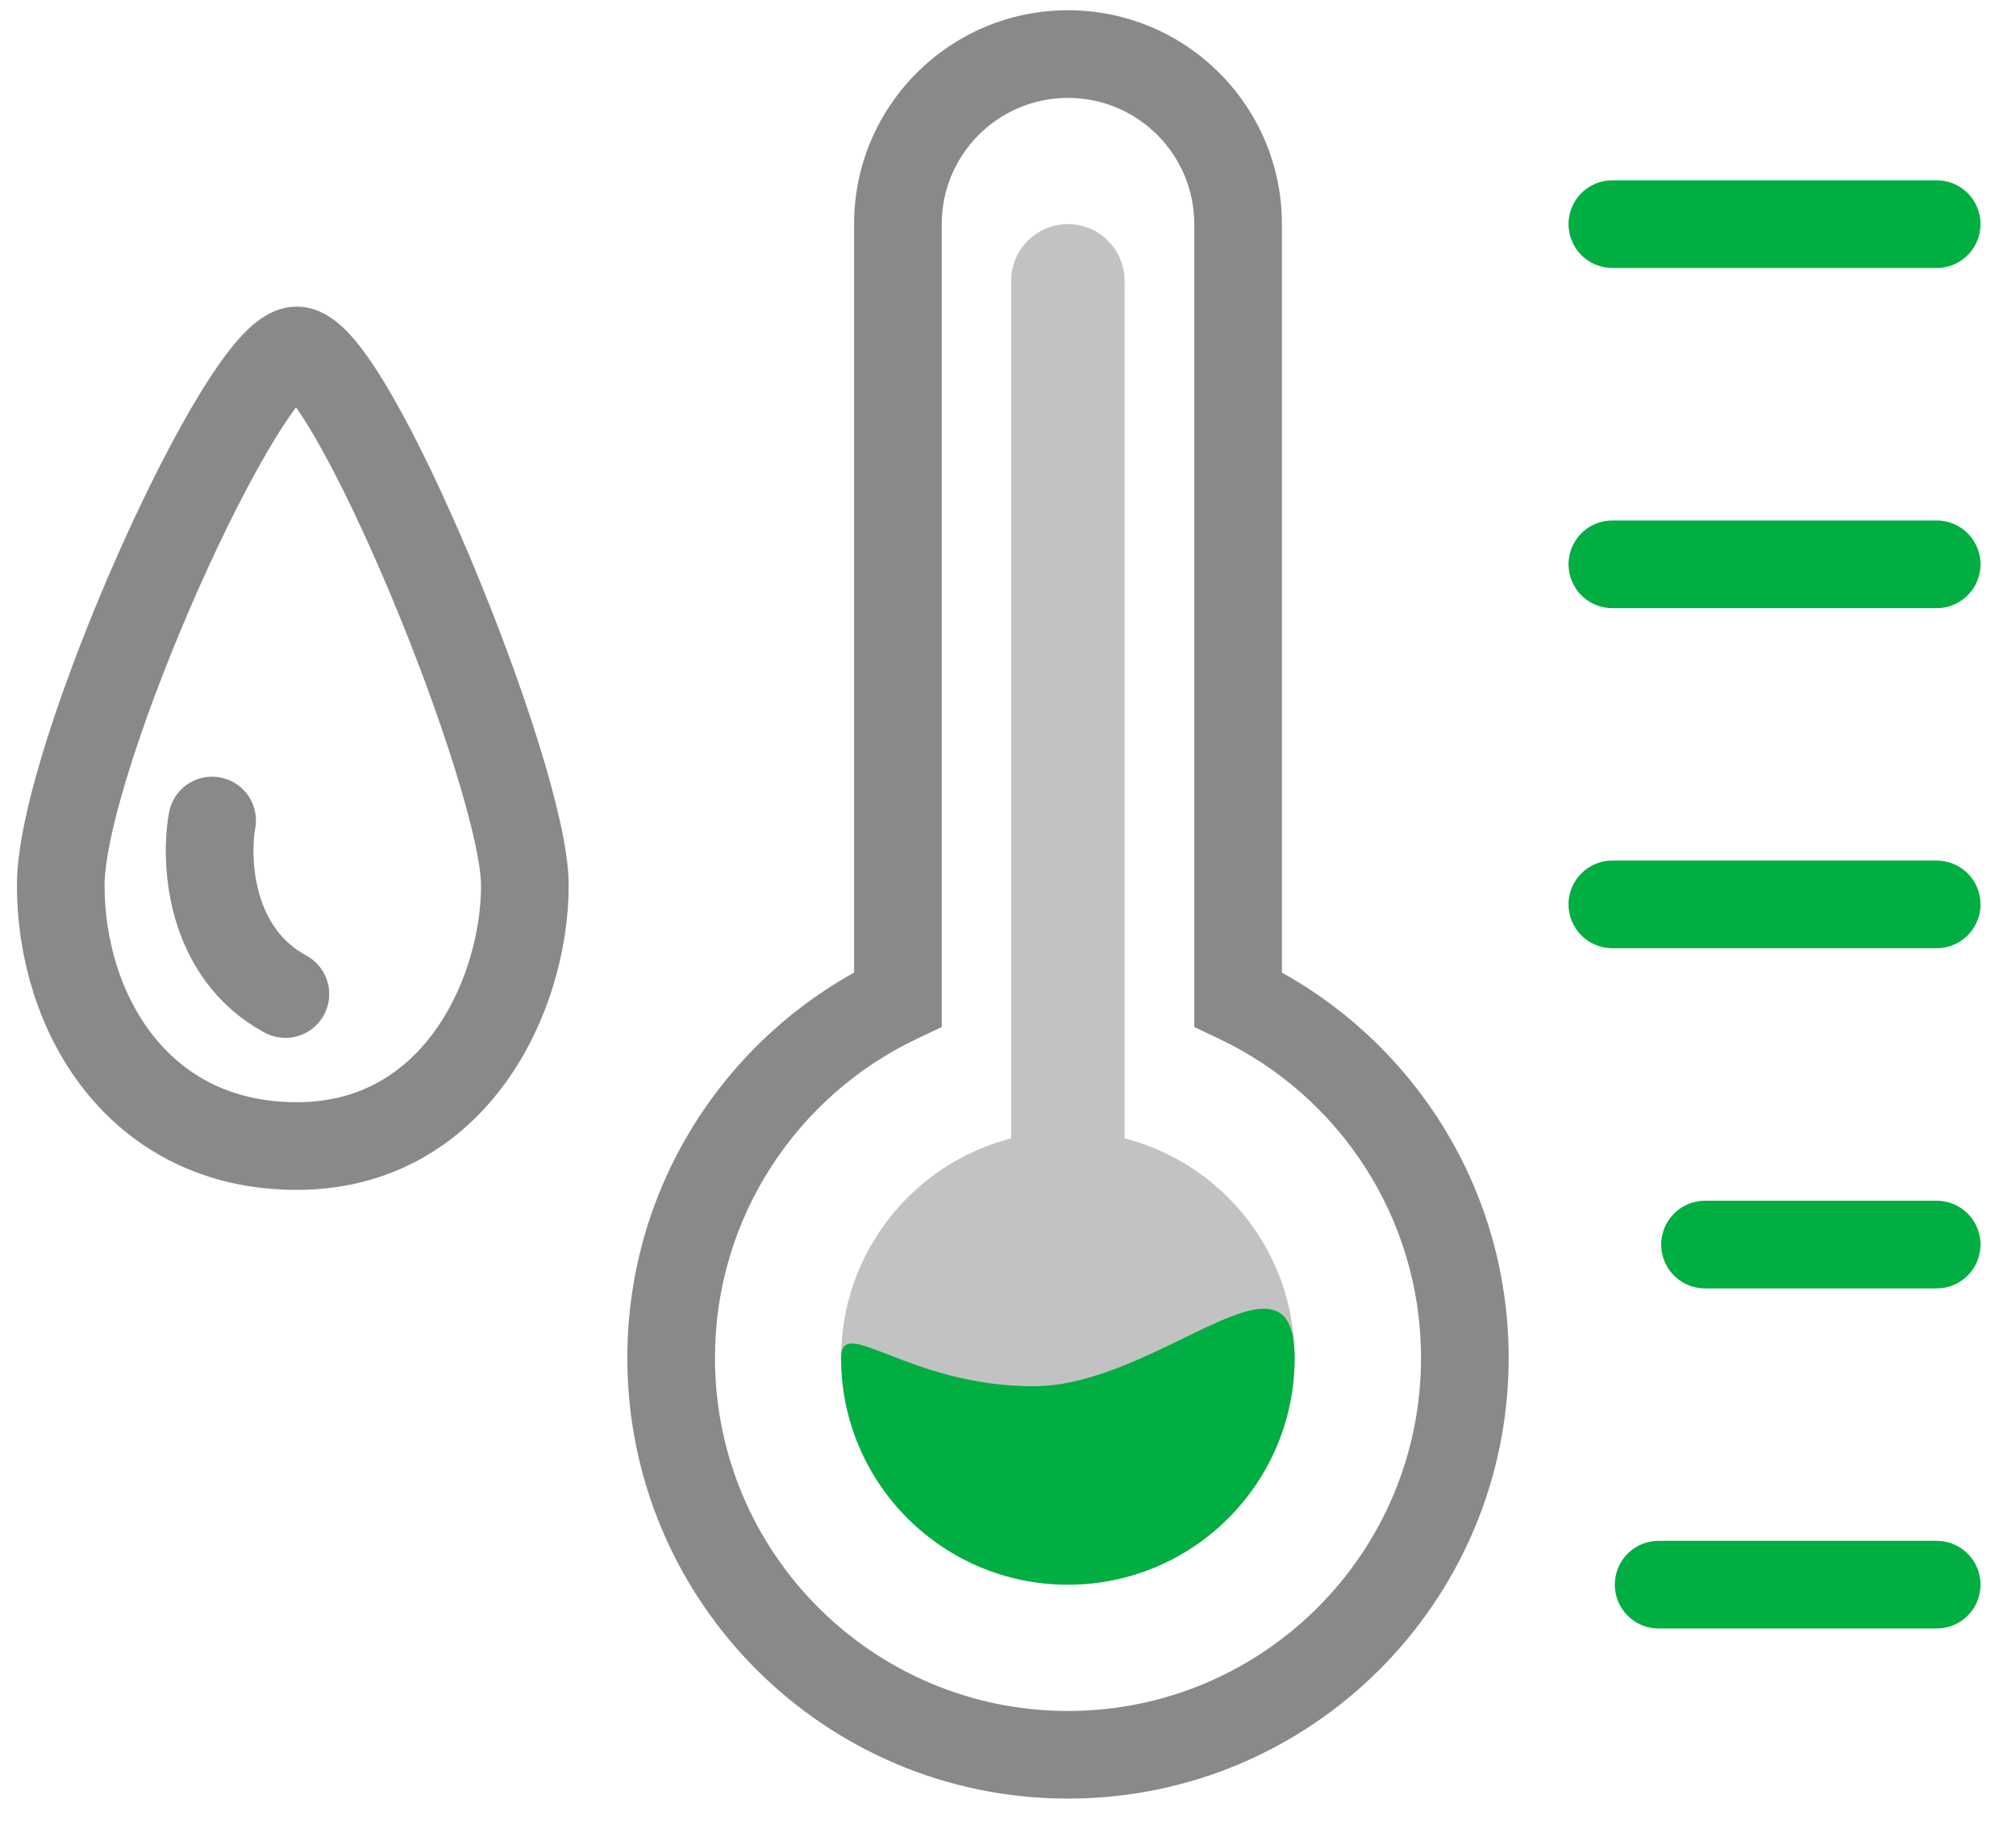
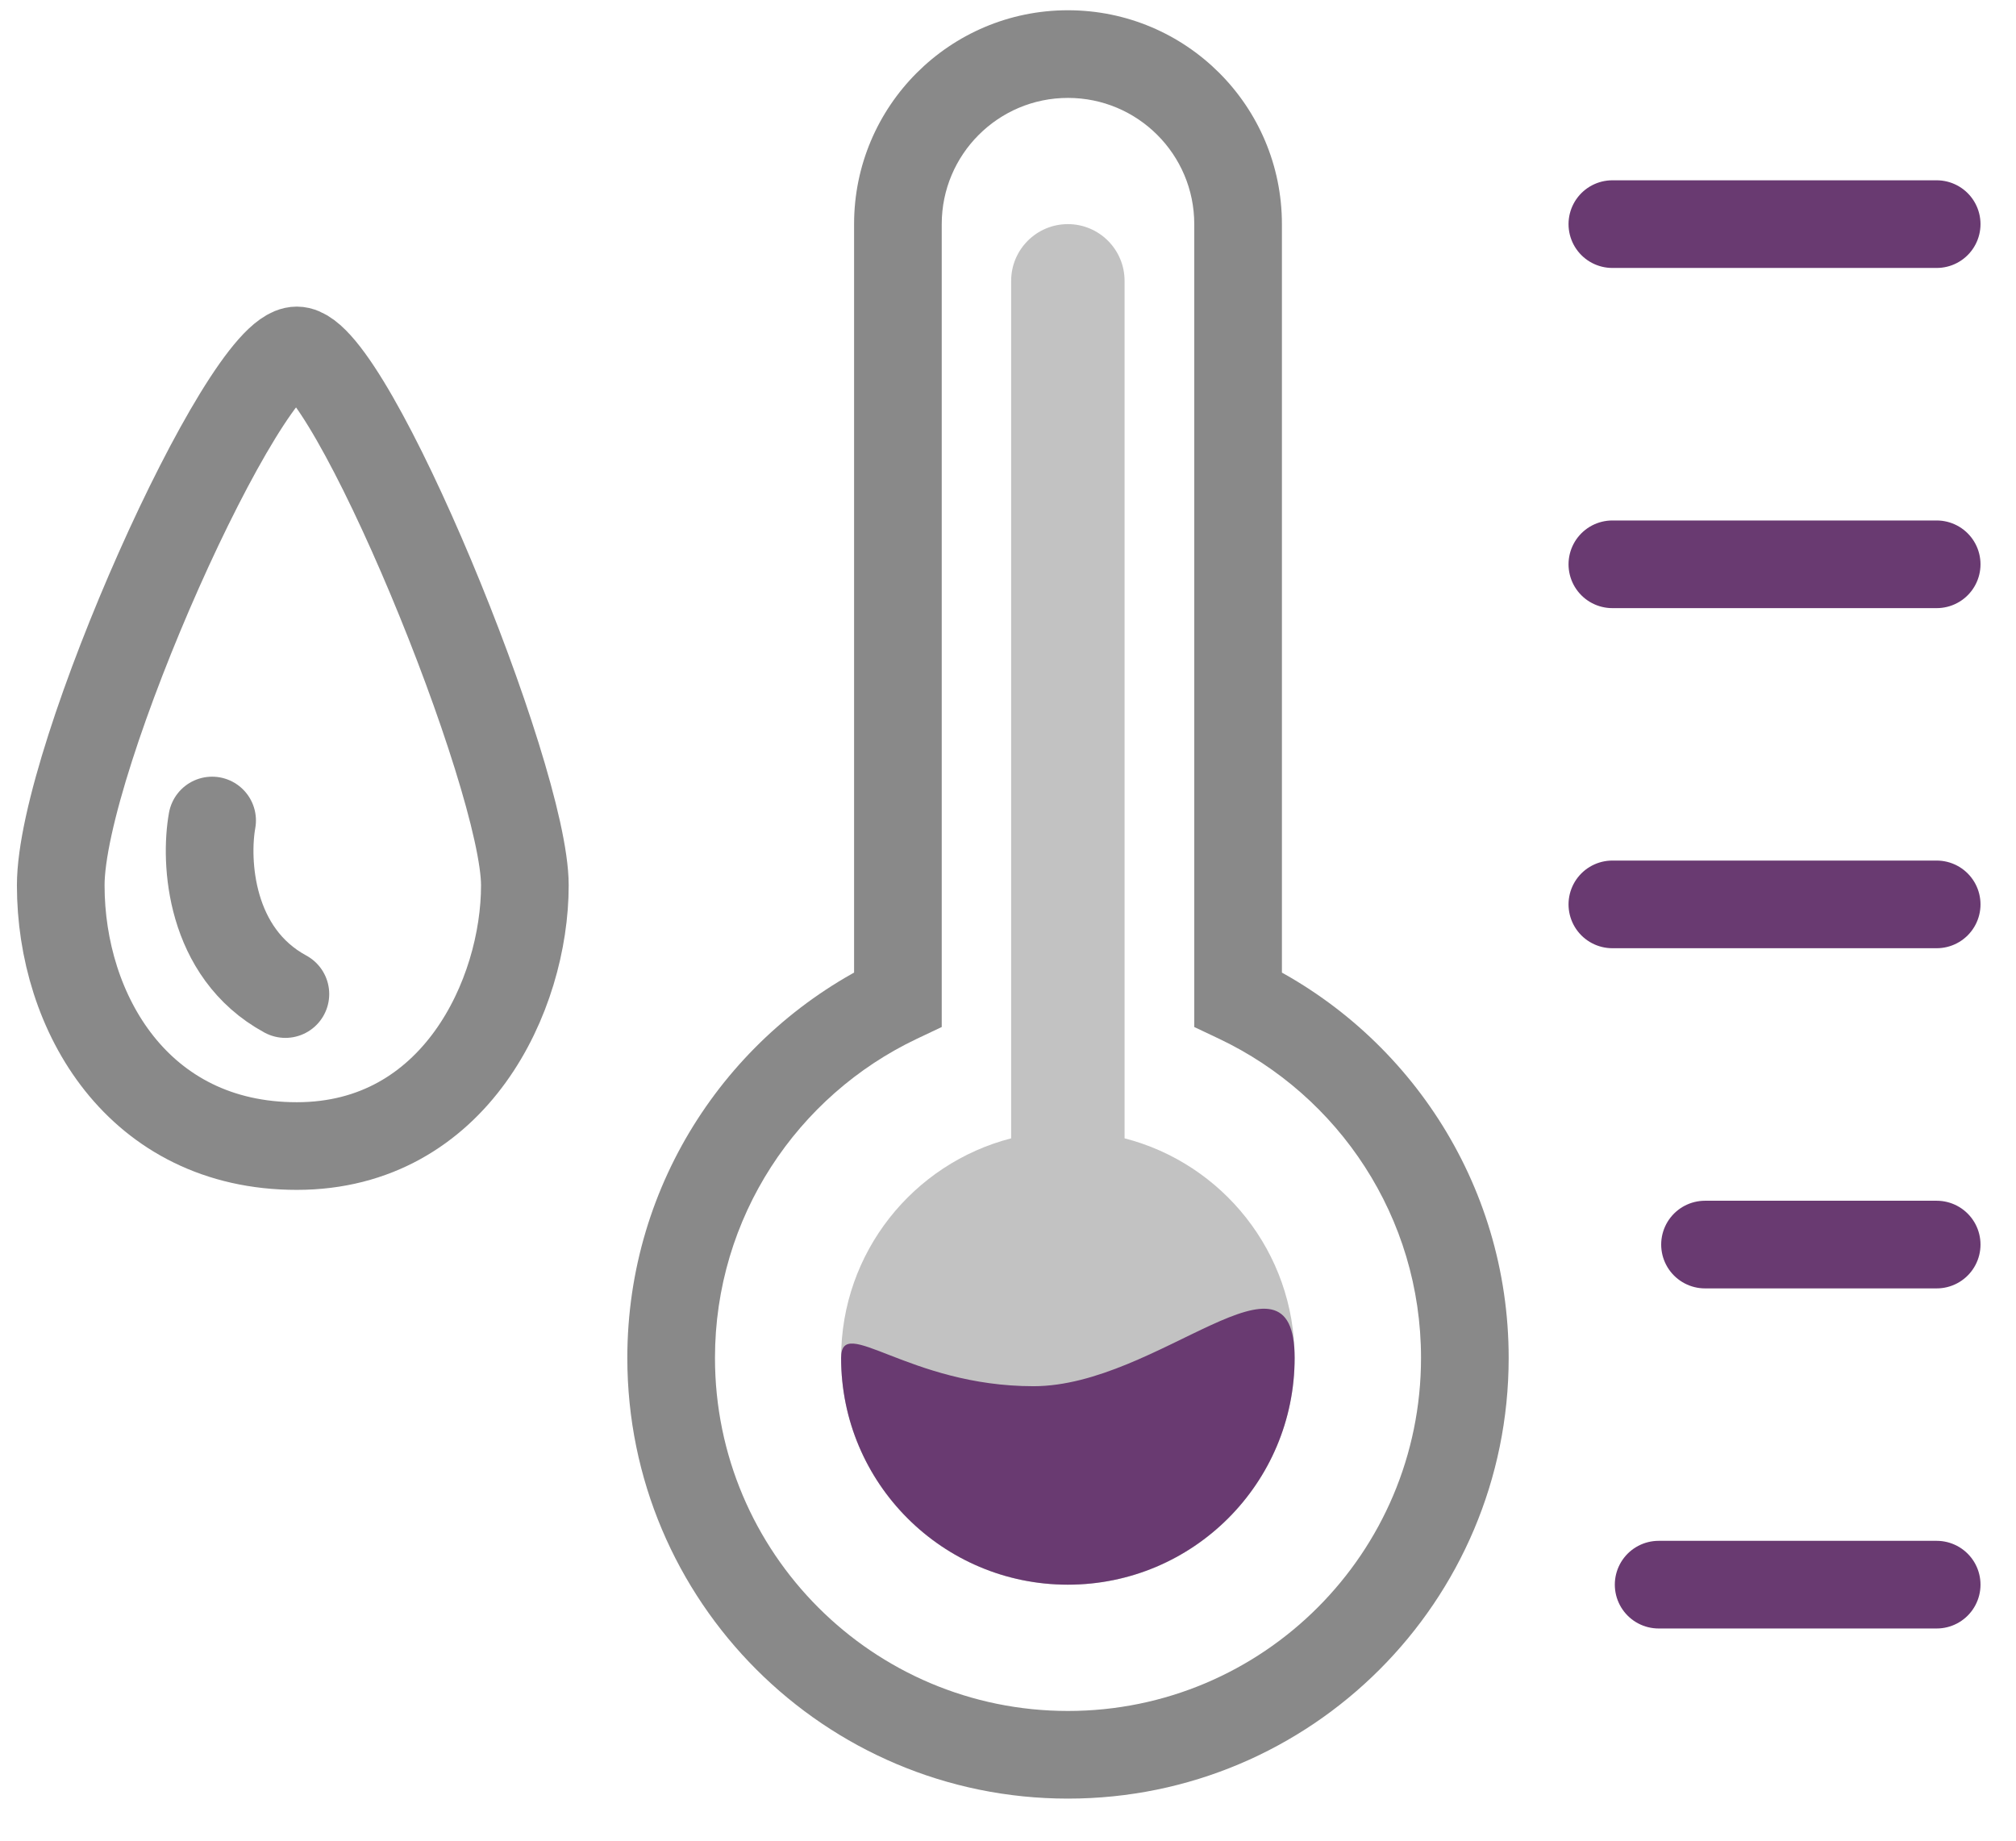
<svg xmlns="http://www.w3.org/2000/svg" width="23" height="21" viewBox="0 0 23 21" fill="none">
  <path d="M10.244 11.401L10.459 11.852L10.744 11.717V11.401H10.244ZM14.125 11.401H13.625V11.717L13.91 11.852L14.125 11.401ZM10.744 2.557C10.744 1.762 11.389 1.117 12.184 1.117V0.117C10.837 0.117 9.744 1.209 9.744 2.557H10.744ZM10.744 11.401V2.557H9.744V11.401H10.744ZM8.157 15.492C8.157 13.887 9.097 12.499 10.459 11.852L10.03 10.949C8.332 11.755 7.157 13.486 7.157 15.492H8.157ZM12.184 19.52C9.96 19.52 8.157 17.717 8.157 15.492H7.157C7.157 18.269 9.408 20.52 12.184 20.52V19.52ZM16.212 15.492C16.212 17.717 14.409 19.52 12.184 19.52V20.52C14.961 20.52 17.212 18.269 17.212 15.492H16.212ZM13.91 11.852C15.272 12.499 16.212 13.886 16.212 15.492H17.212C17.212 13.486 16.037 11.755 14.339 10.949L13.91 11.852ZM13.625 2.557V11.401H14.625V2.557H13.625ZM12.184 1.117C12.98 1.117 13.625 1.762 13.625 2.557H14.625C14.625 1.209 13.532 0.117 12.184 0.117V1.117Z" fill="#898989" />
  <path d="M0.693 10.101C0.693 8.646 2.781 3.998 3.386 3.998C3.991 3.998 5.988 8.854 5.988 10.101C5.988 11.349 5.194 13.075 3.386 13.075C1.578 13.075 0.693 11.556 0.693 10.101Z" stroke="#898989" />
  <path d="M2.42 9.361C2.337 9.825 2.387 10.87 3.256 11.341" stroke="#898989" stroke-linecap="round" />
  <path fill-rule="evenodd" clip-rule="evenodd" d="M11.536 12.987L11.536 3.204C11.536 2.847 11.826 2.557 12.183 2.557C12.54 2.557 12.83 2.847 12.83 3.204L12.83 12.987C13.946 13.274 14.77 14.287 14.77 15.493C14.77 16.922 13.612 18.08 12.183 18.08C10.754 18.08 9.596 16.922 9.596 15.493C9.596 14.287 10.421 13.274 11.536 12.987Z" fill="#C2C2C2" />
-   <path d="M14.77 15.492C14.77 16.921 13.612 18.079 12.183 18.079C10.754 18.079 9.596 16.921 9.596 15.492C9.596 14.986 10.362 15.815 11.791 15.815C13.22 15.815 14.77 14.063 14.77 15.492Z" fill="#00AE42" />
-   <path d="M22.095 18.079H18.923" stroke="#00AE42" stroke-linecap="round" />
-   <path d="M22.095 14.199H19.452" stroke="#00AE42" stroke-linecap="round" />
-   <path d="M22.095 10.318L18.395 10.318" stroke="#00AE42" stroke-linecap="round" />
-   <path d="M22.095 6.438L18.395 6.438" stroke="#00AE42" stroke-linecap="round" />
-   <path d="M22.095 2.557H18.395" stroke="#00AE42" stroke-linecap="round" />
+   <path d="M14.77 15.492C14.77 16.921 13.612 18.079 12.183 18.079C10.754 18.079 9.596 16.921 9.596 15.492C9.596 14.986 10.362 15.815 11.791 15.815C13.22 15.815 14.77 14.063 14.77 15.492Z" fill="#693A71" />
+   <path d="M22.095 18.079H18.923" stroke="#693A71" stroke-linecap="round" />
+   <path d="M22.095 14.199H19.452" stroke="#693A71" stroke-linecap="round" />
+   <path d="M22.095 10.318L18.395 10.318" stroke="#693A71" stroke-linecap="round" />
+   <path d="M22.095 6.438L18.395 6.438" stroke="#693A71" stroke-linecap="round" />
+   <path d="M22.095 2.557H18.395" stroke="#693A71" stroke-linecap="round" />
</svg>
